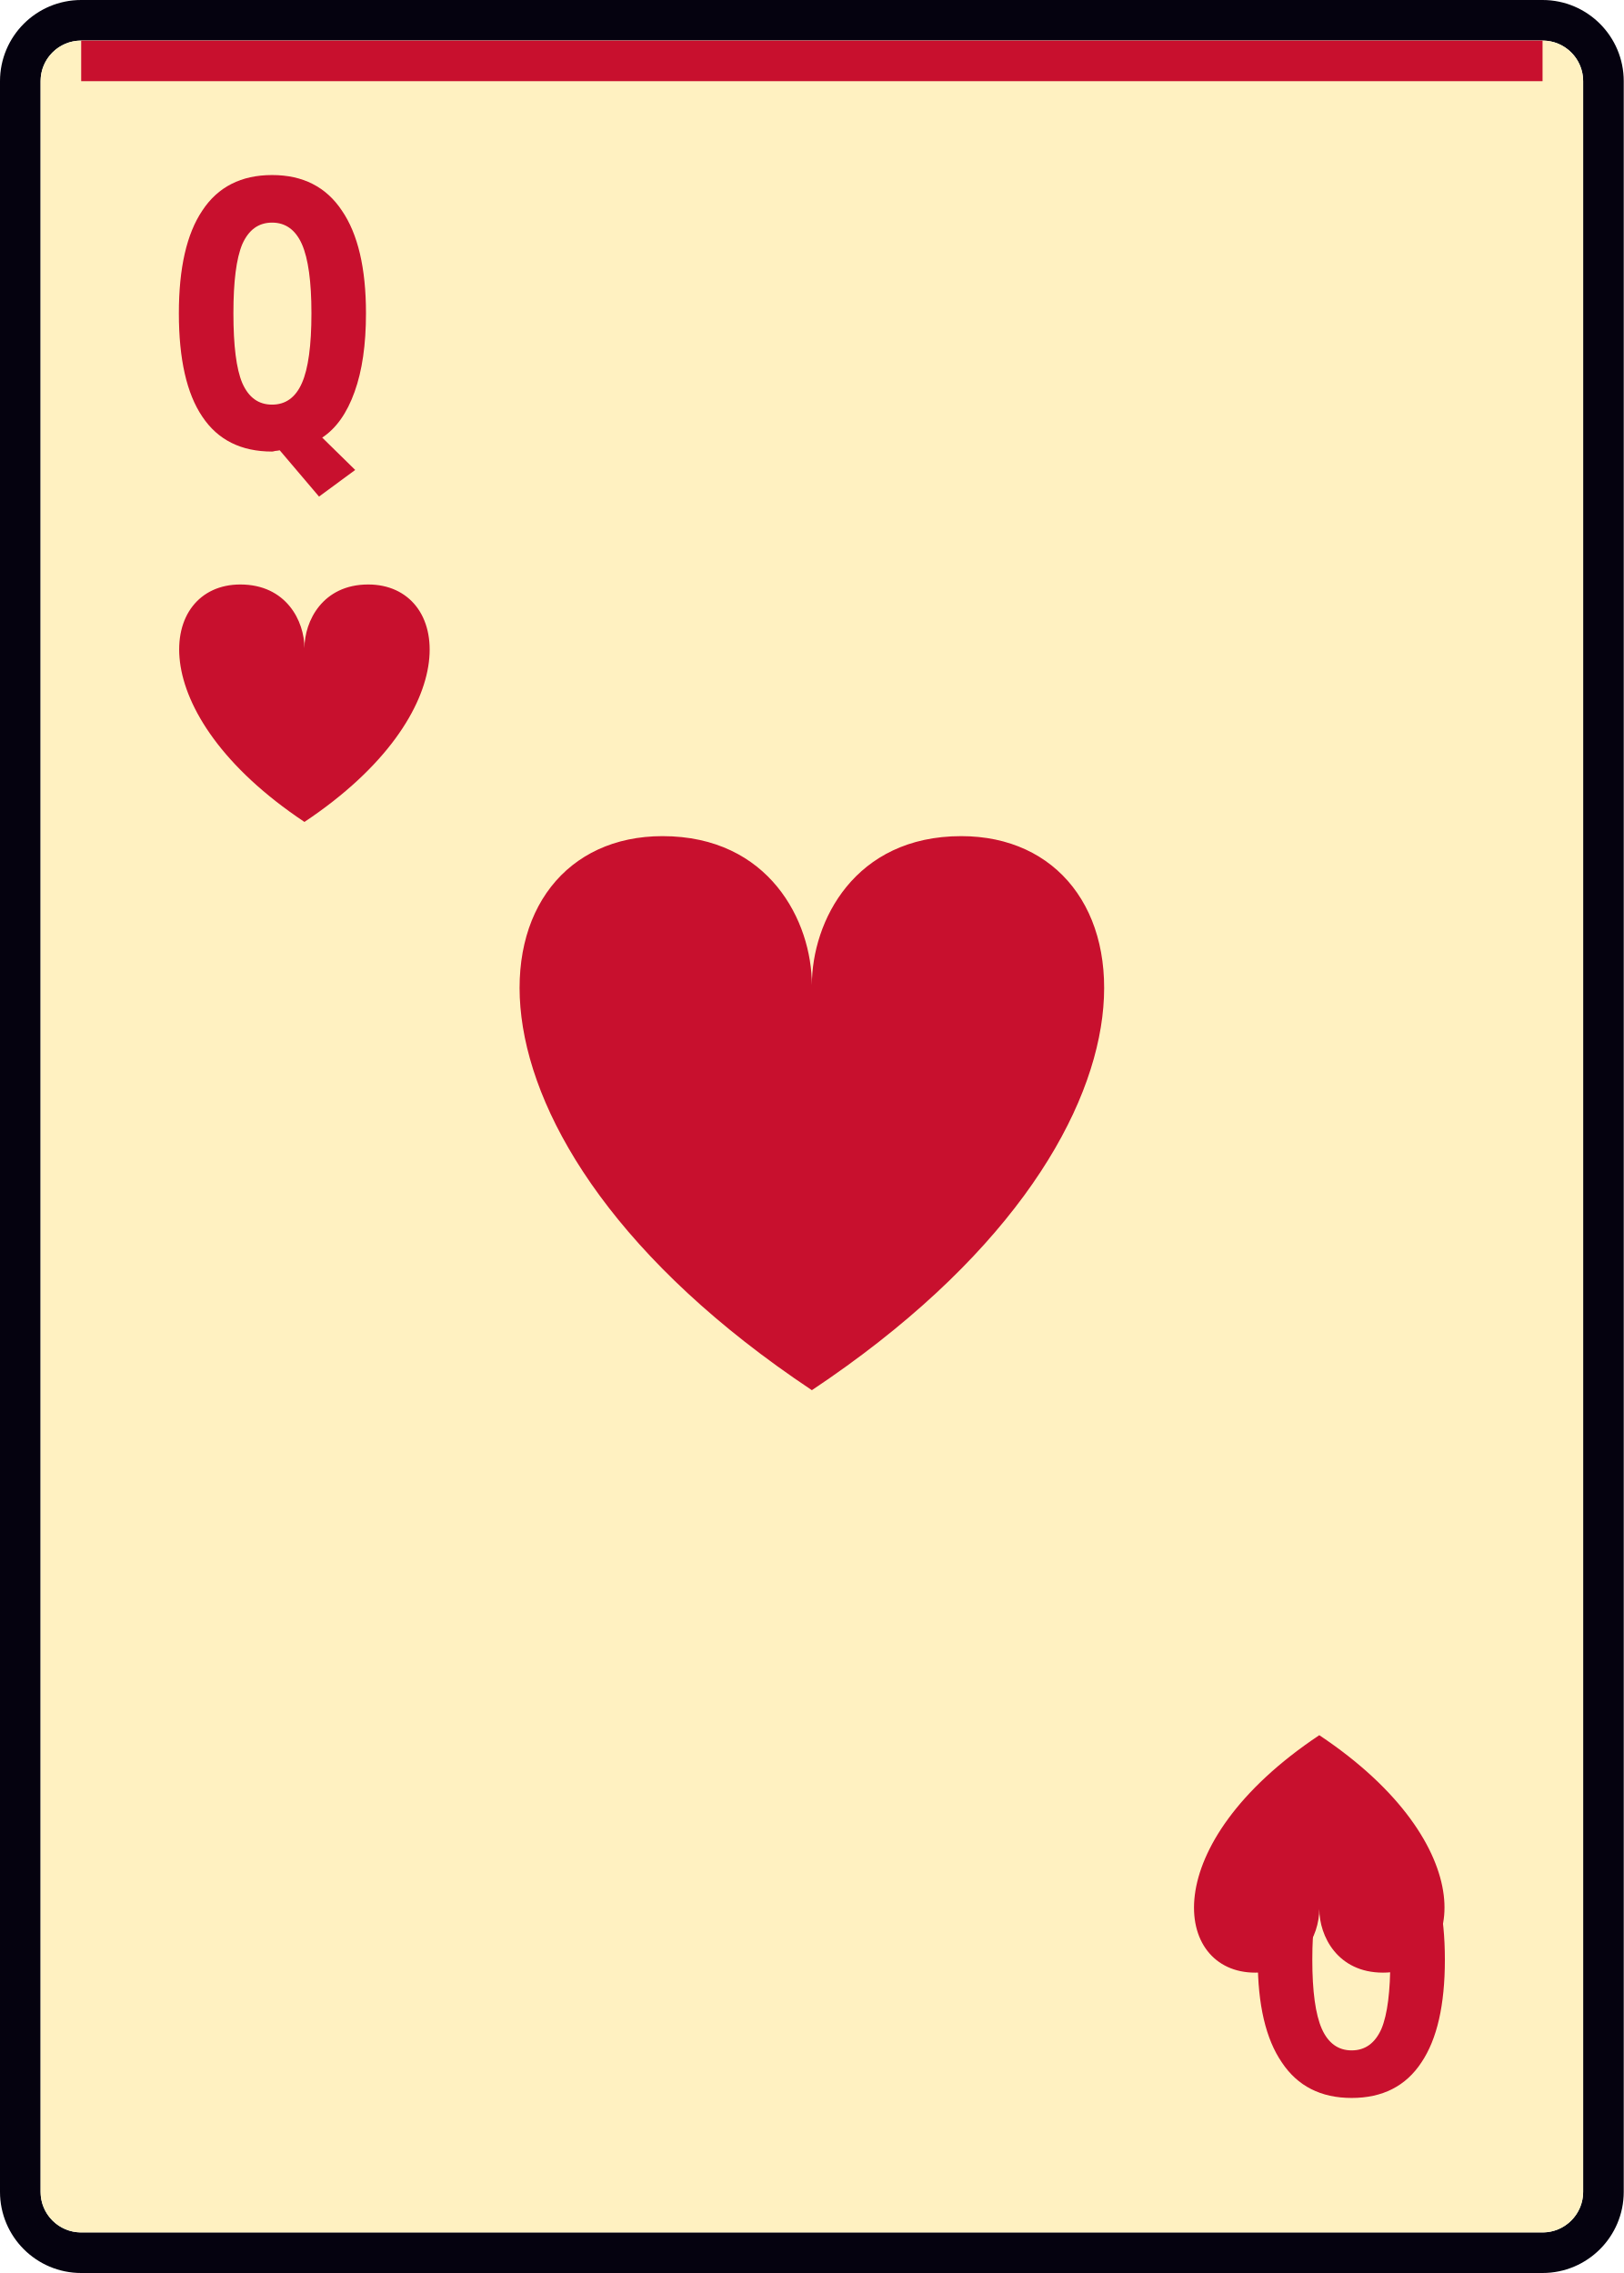
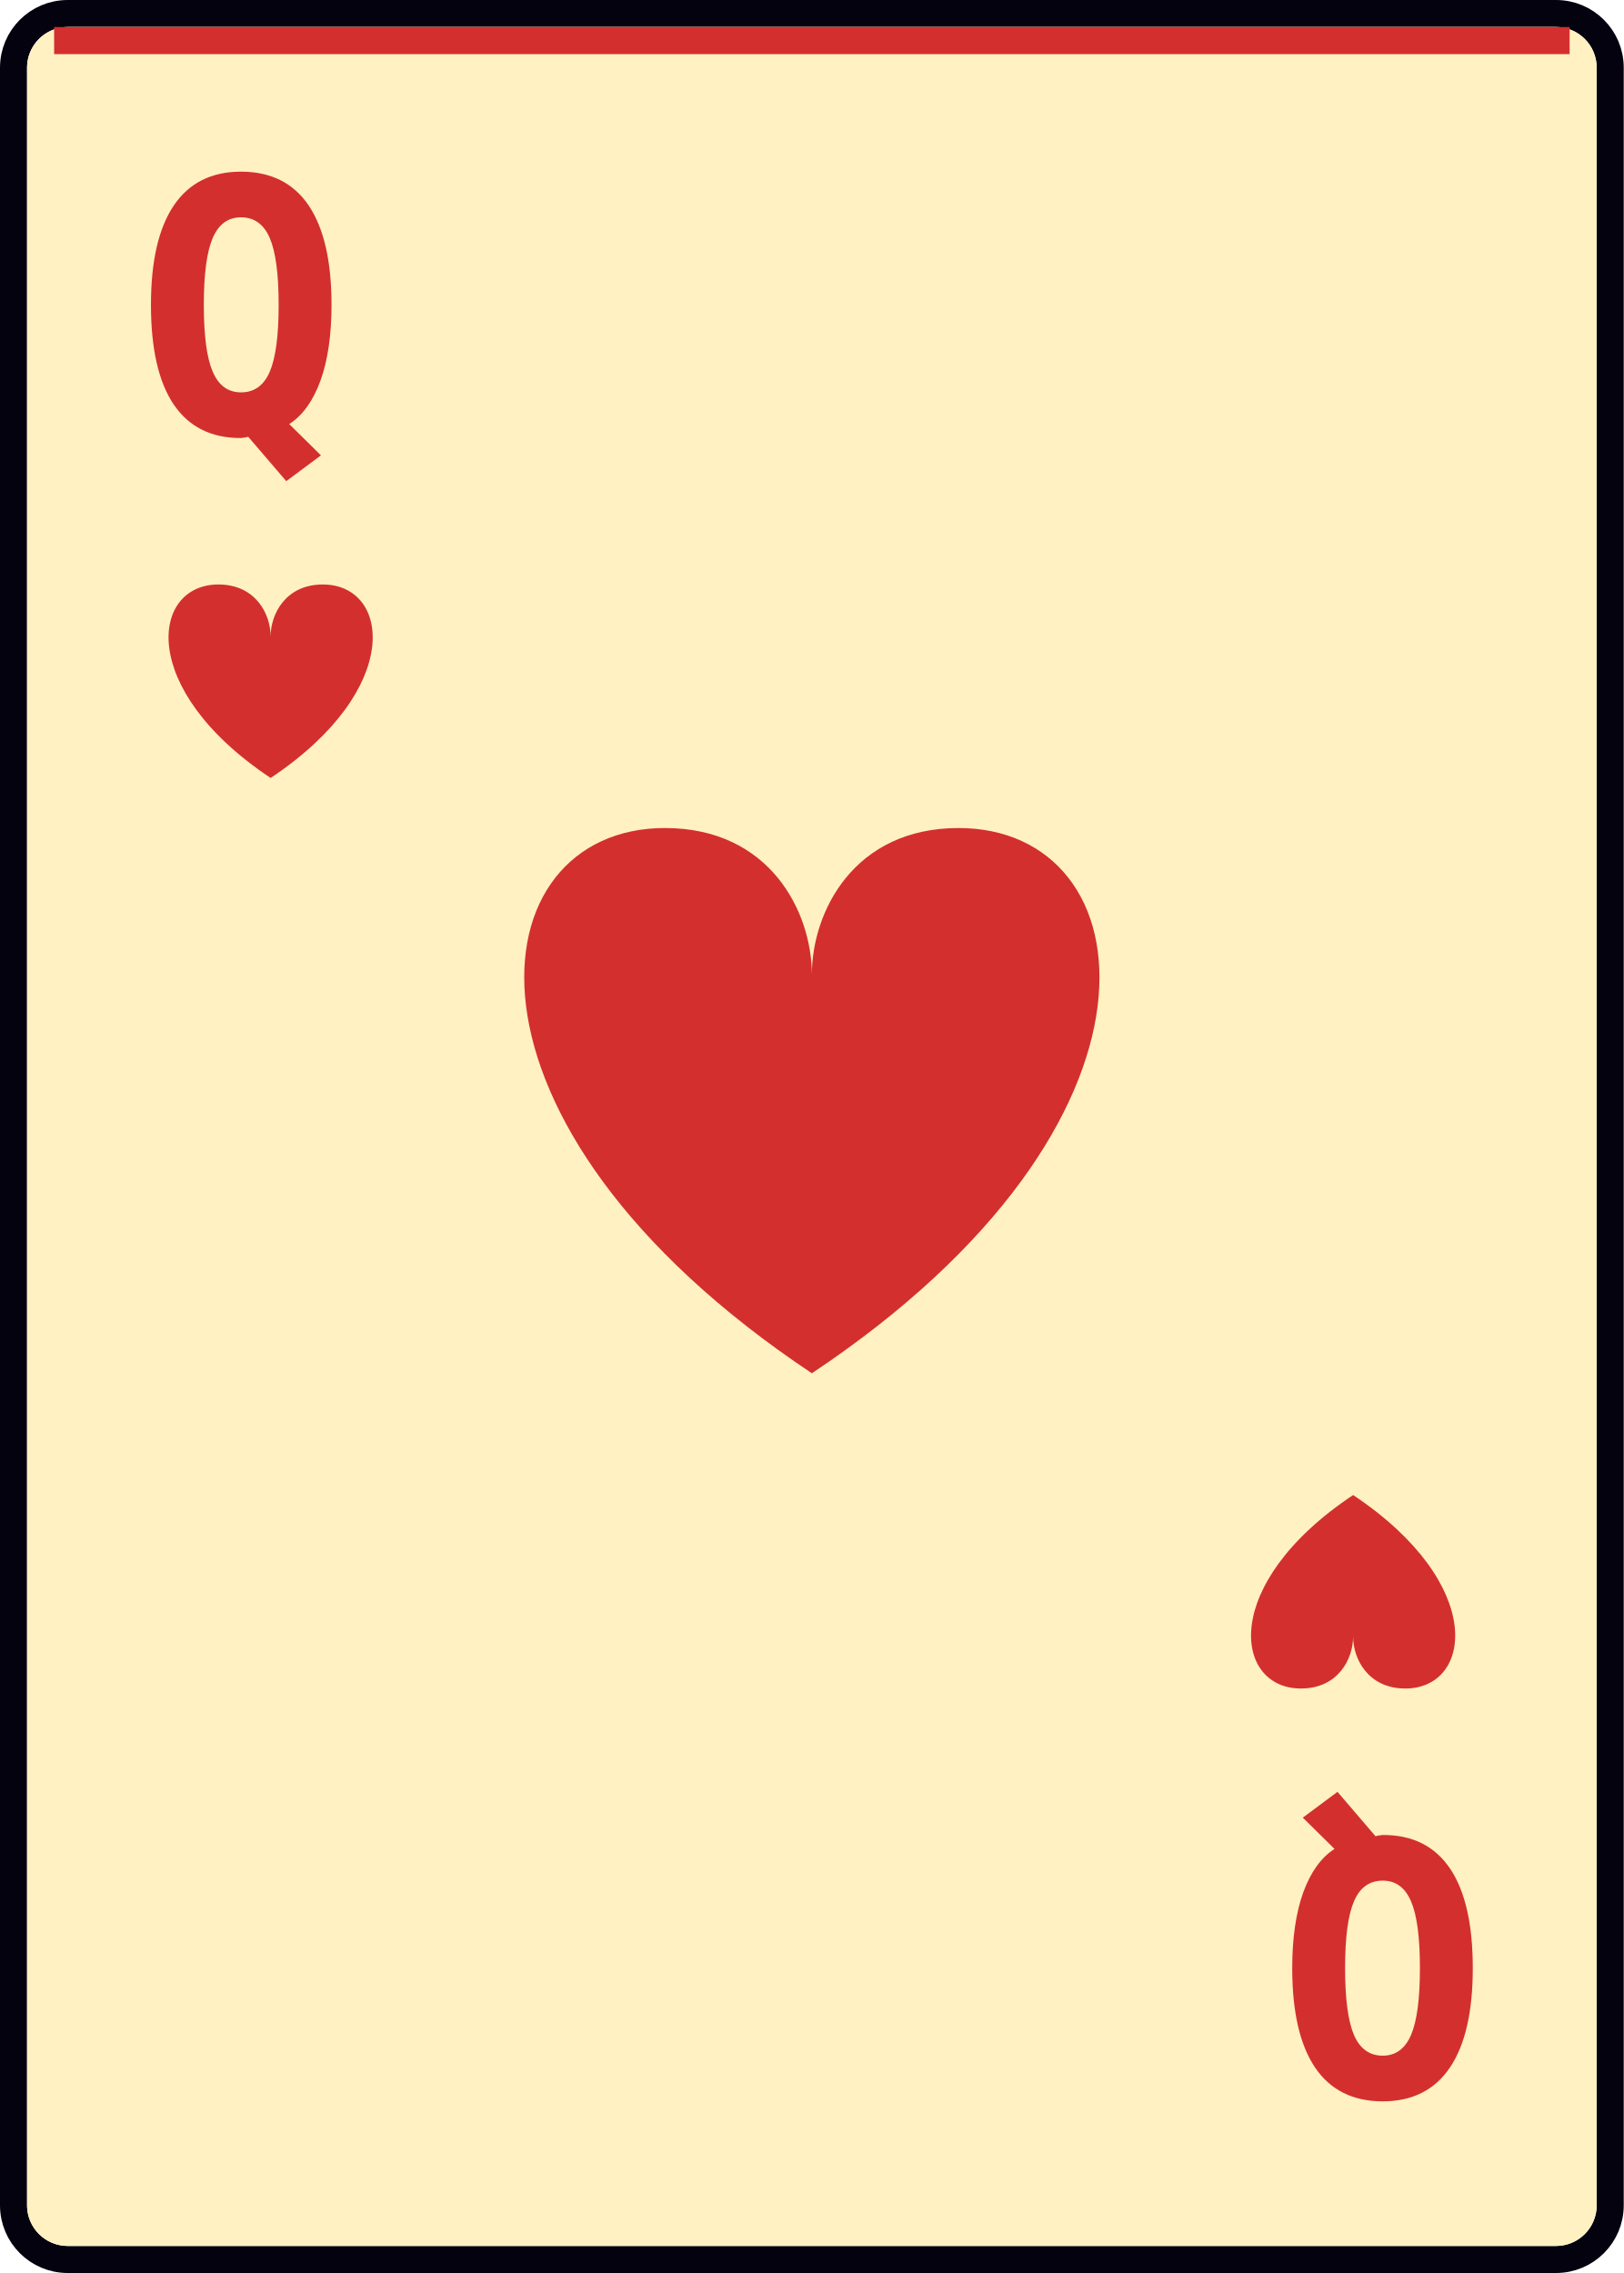
- <svg xmlns="http://www.w3.org/2000/svg" viewBox="0 0 40 56" width="40" height="56" shape-rendering="geometricPrecision">
+ <svg xmlns="http://www.w3.org/2000/svg" viewBox="0 0 60 84" width="60" height="84" shape-rendering="geometricPrecision">
  <g id="edge">
-     <rect x="0.5" y="0.5" width="39" height="55" rx="1.5" ry="1.5" fill="none" stroke="#05020F" stroke-width="1" />
+     <rect x="0.5" y="0.5" width="59" height="83" rx="2" ry="2" fill="none" stroke="#05020F" stroke-width="1" />
  </g>
  <g id="face">
-     <rect x="1" y="1" width="38" height="54" rx="1" ry="1" fill="#FFF1C1" />
-     <line x1="2" y1="1.5" x2="38" y2="1.5" stroke="#C8102E" stroke-width="1" />
+     <rect x="1" y="1" width="58" height="82" rx="1.5" ry="1.5" fill="#FFF1C1" />
+     <line x1="2" y1="1.5" x2="58" y2="1.5" stroke="#D32F2F" stroke-width="1" />
  </g>
  <g id="rank">
-     <text x="4" y="11" fill="#C8102E" font-size="9" font-family="ui-monospace, SFMono-Regular, Menlo, Consolas, monospace" font-weight="700" letter-spacing="-0.5">Q</text>
-     <g transform="translate(36,52) rotate(180)">
-       <text x="0" y="7" fill="#C8102E" font-size="9" font-family="ui-monospace, SFMono-Regular, Menlo, Consolas, monospace" font-weight="700" letter-spacing="-0.5">Q</text>
+     <text x="5" y="16" fill="#D32F2F" font-size="13" font-family="ui-monospace, SFMono-Regular, Menlo, Consolas, monospace" font-weight="700" letter-spacing="-0.6">Q</text>
+     <g transform="translate(55,79) rotate(180)">
+       <text x="0" y="11" fill="#D32F2F" font-size="13" font-family="ui-monospace, SFMono-Regular, Menlo, Consolas, monospace" font-weight="700" letter-spacing="-0.6">Q</text>
    </g>
  </g>
  <g id="suit">
-     <path d="M 7.5,20.25 C 3.45,17.55 3.9,14.4 5.92,14.4 C 7.05,14.4 7.5,15.3 7.5,15.97 C 7.5,15.3 7.95,14.4 9.07,14.4 C 11.1,14.4 11.55,17.55 7.5,20.25 Z" fill="#C8102E" />
-     <path d="M 20,34.25 C 10.55,27.95 11.6,20.6 16.32,20.6 C 18.95,20.6 20,22.7 20,24.27 C 20,22.7 21.05,20.6 23.68,20.6 C 28.4,20.6 29.45,27.95 20,34.25 Z" fill="#C8102E" />
-     <g transform="translate(36,52) rotate(180)">
-       <path d="M 3.5,9.25 C -0.55,6.55 -0.1,3.4 1.93,3.4 C 3.05,3.4 3.5,4.3 3.5,4.97 C 3.5,4.3 3.95,3.4 5.08,3.4 C 7.1,3.4 7.55,6.55 3.5,9.25 Z" fill="#C8102E" />
+     <path d="M 10,28.75 C 5.05,25.45 5.6,21.6 8.07,21.6 C 9.45,21.6 10,22.7 10,23.52 C 10,22.7 10.55,21.6 11.93,21.6 C 14.4,21.6 14.95,25.45 10,28.75 Z" fill="#D32F2F" />
+     <path d="M 30,50.75 C 16.05,41.45 17.6,30.6 24.57,30.6 C 28.45,30.6 30,33.7 30,36.02 C 30,33.7 31.55,30.6 35.42,30.6 C 42.4,30.6 43.95,41.45 30,50.75 Z" fill="#D32F2F" />
+     <g transform="translate(55,79) rotate(180)">
+       <path d="M 5,23.75 C 0.05,20.45 0.6,16.6 3.07,16.6 C 4.45,16.6 5,17.7 5,18.52 C 5,17.7 5.55,16.6 6.93,16.6 C 9.4,16.6 9.95,20.45 5,23.75 Z" fill="#D32F2F" />
    </g>
  </g>
</svg>
